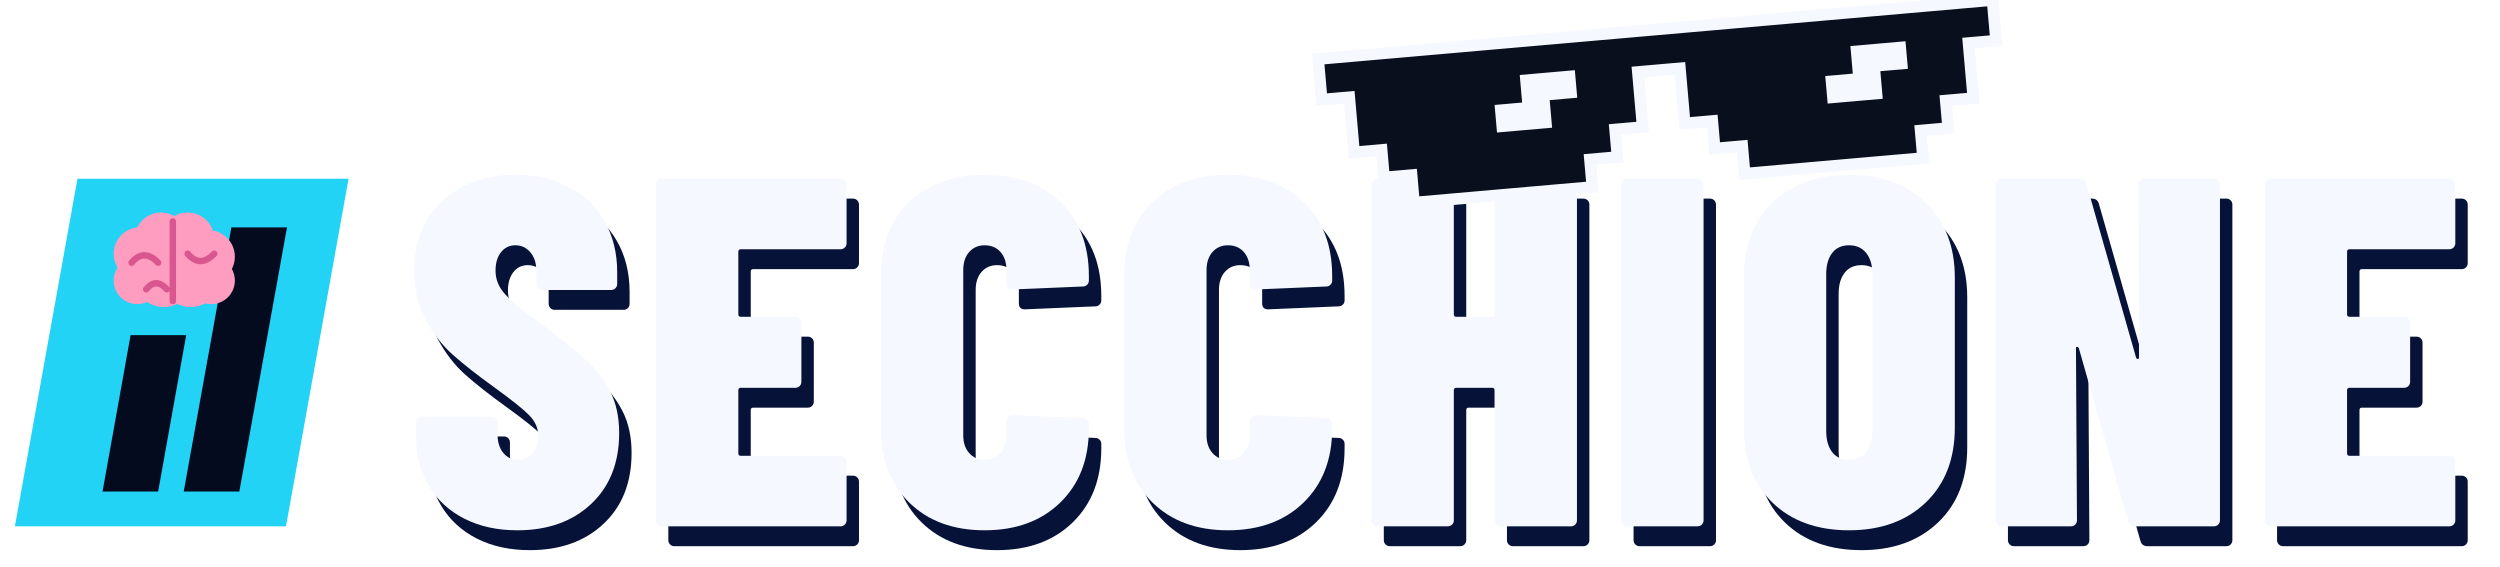
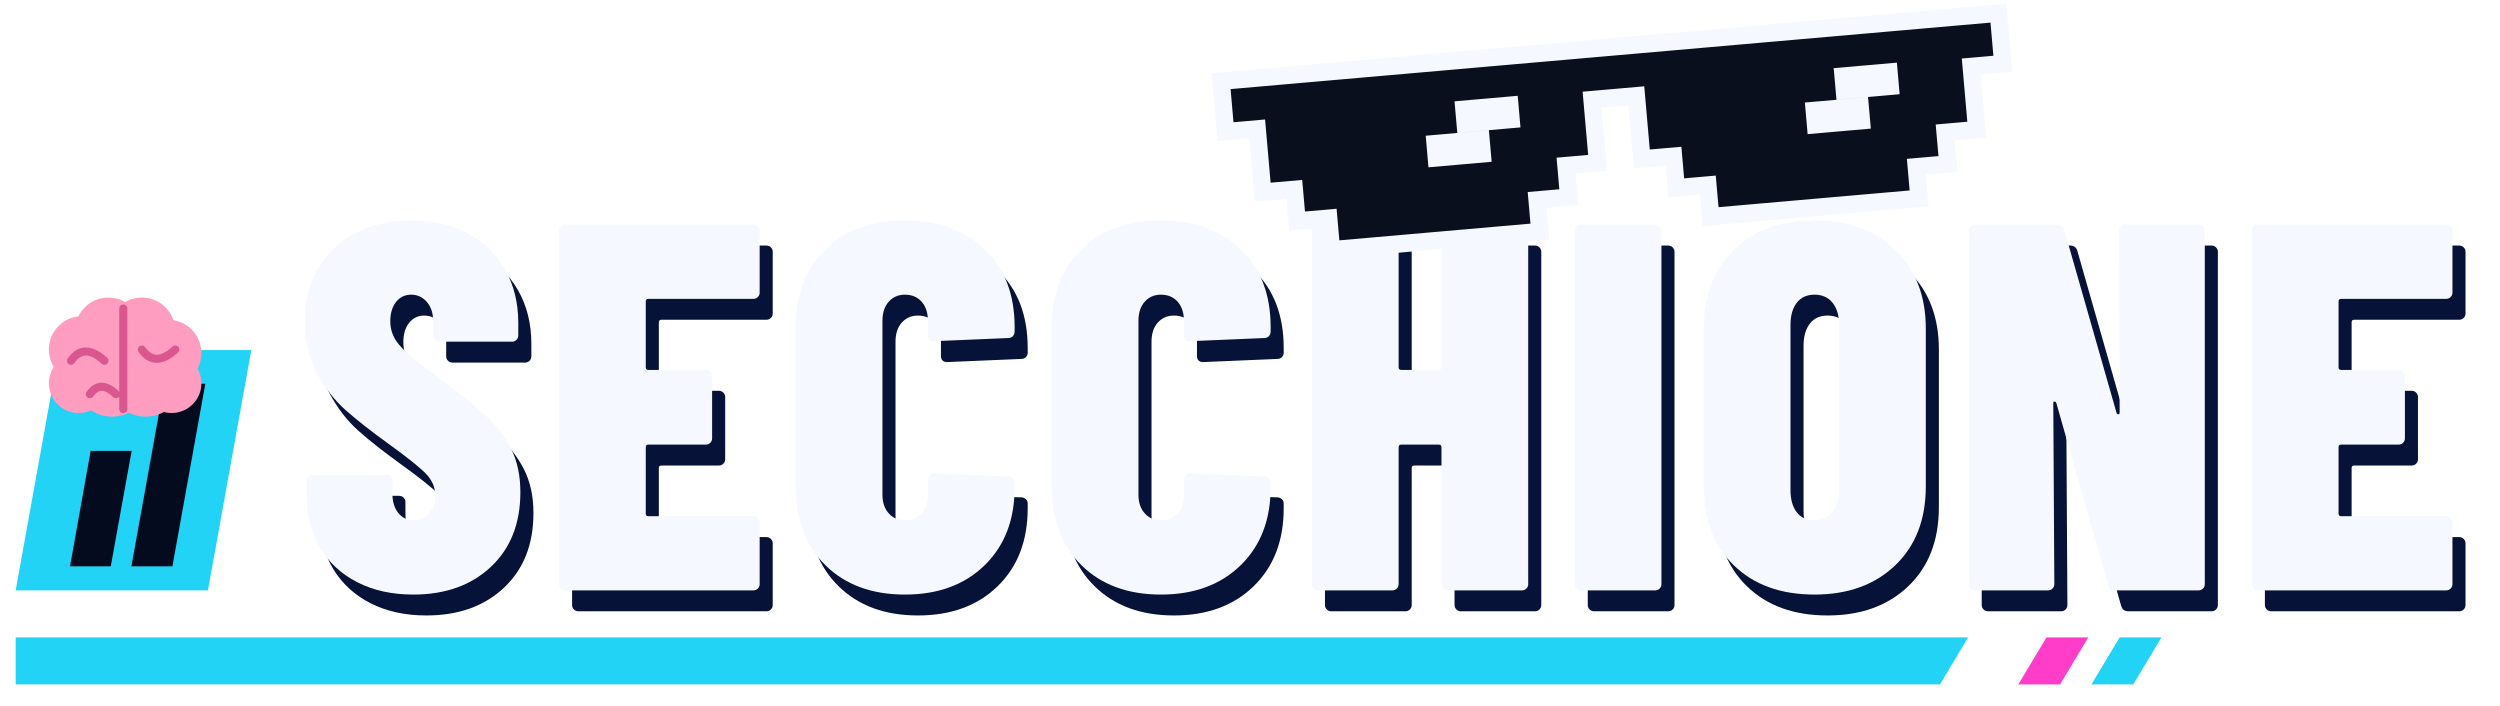
- <svg xmlns="http://www.w3.org/2000/svg" viewBox="0 0 1007 228" role="img" aria-label="Il Secchione">
-   <path d="M31.2 72 H140.4 L115.2 212 H6.0 Z" fill="#22D3F5" />
-   <path d="M52.6 135.0 H75.0 L63.7 198.0 H41.3 Z M93.2 91.6 H115.6 L96.4 198.0 H74.0 Z" fill="#050B1F" />
+ <svg xmlns="http://www.w3.org/2000/svg" viewBox="0 0 957 270" role="img" aria-label="Il Secchione">
+   <path d="M22.6 134 H96.2 L79.6 226 H6.0 Z" fill="#22D3F5" />
+   <path d="M34.7 172.6 H50.4 L42.4 216.8 H26.8 Z M62.9 146.9 H78.6 L66.0 216.8 H50.3 Z" fill="#050B1F" />
  <g fill="#FF9DC0">
-     <circle cx="56.5" cy="102.2" r="10.7" />
-     <circle cx="64.9" cy="96.3" r="10.7" />
-     <circle cx="75.6" cy="96.3" r="10.7" />
-     <circle cx="83.9" cy="103.4" r="10.7" />
-     <circle cx="55.3" cy="113.0" r="9.5" />
-     <circle cx="66.0" cy="111.8" r="11.9" />
-     <circle cx="76.8" cy="111.8" r="11.9" />
-     <circle cx="85.1" cy="113.0" r="9.5" />
+     <circle cx="31.5" cy="133.8" r="12.8" />
+     <circle cx="41.5" cy="126.7" r="12.8" />
+     <circle cx="54.3" cy="126.7" r="12.8" />
+     <circle cx="64.3" cy="135.2" r="12.8" />
+     <circle cx="30.1" cy="146.7" r="11.4" />
+     <circle cx="42.9" cy="145.2" r="14.3" />
+     <circle cx="55.8" cy="145.2" r="14.3" />
+     <circle cx="65.7" cy="146.7" r="11.4" />
  </g>
-   <path d="M69.6 89.2 V121.3 M53.0 105.8 q5 -5.9 10.7 0 M75.6 102.2 q5 5.9 10.7 0 M58.9 116.5 q4 -4.8 8.3 0" fill="none" stroke="#D9578E" stroke-width="2.6" stroke-linecap="round" />
+   <path d="M47.2 118.1 V156.6 M27.2 138.1 q5 -7.1 12.8 0 M54.3 133.8 q5 7.1 12.8 0 M34.4 150.9 q4 -5.7 10.0 0" fill="none" stroke="#D9578E" stroke-width="3.1" stroke-linecap="round" />
  <g fill="#061238">
-     <path transform="translate(167.4 220)" d="M5.2 -35.6V-41.8Q5.2 -42.8 5.9 -43.5Q6.6 -44.2 7.6 -44.2H35.6Q36.6 -44.2 37.3 -43.5Q38.0 -42.8 38.0 -41.8V-37.2Q38.0 -32.4 40.3 -29.6Q42.6 -26.8 46.2 -26.8Q49.8 -26.8 52.1 -29.5Q54.4 -32.2 54.4 -36.4Q54.4 -41.0 50.8 -44.7Q47.2 -48.4 36.4 -56.2Q26.4 -63.4 20.0 -69.1Q13.6 -74.8 9.0 -83.3Q4.4 -91.8 4.4 -103.0Q4.4 -114.4 9.5 -123.2Q14.6 -132.0 23.9 -136.8Q33.2 -141.6 45.2 -141.6Q57.4 -141.6 66.7 -136.7Q76.0 -131.8 81.1 -122.9Q86.2 -114.0 86.2 -102.4V-97.6Q86.2 -96.6 85.5 -95.9Q84.8 -95.2 83.8 -95.2H56.0Q55.0 -95.2 54.3 -95.9Q53.6 -96.6 53.6 -97.6V-103.2Q53.6 -107.6 51.2 -110.4Q48.8 -113.2 45.2 -113.2Q41.6 -113.2 39.4 -110.4Q37.2 -107.6 37.2 -103.0Q37.2 -98.0 40.6 -94.0Q44.0 -90.0 54.4 -82.4Q67.0 -73.0 73.4 -67.2Q79.8 -61.4 83.4 -54.3Q87.0 -47.2 87.0 -37.6Q87.0 -19.6 75.7 -9.0Q64.4 1.6 46.0 1.6Q33.8 1.6 24.6 -3.1Q15.4 -7.8 10.3 -16.3Q5.2 -24.8 5.2 -35.6Z" />
-     <path transform="translate(167.4 220)" d="M176.2 -111.6H136.0Q135.0 -111.6 135.0 -110.6V-85.4Q135.0 -84.4 136.0 -84.4H158.0Q159.0 -84.4 159.7 -83.7Q160.4 -83.0 160.4 -82.0V-58.2Q160.4 -57.2 159.7 -56.5Q159.0 -55.8 158.0 -55.8H136.0Q135.0 -55.8 135.0 -54.8V-29.4Q135.0 -28.4 136.0 -28.4H176.2Q177.2 -28.4 177.9 -27.7Q178.6 -27.0 178.6 -26.0V-2.4Q178.6 -1.4 177.9 -0.7Q177.2 0.0 176.2 0.0H104.2Q103.2 0.0 102.5 -0.7Q101.8 -1.4 101.8 -2.4V-137.6Q101.8 -138.6 102.5 -139.3Q103.2 -140.0 104.2 -140.0H176.2Q177.2 -140.0 177.9 -139.3Q178.6 -138.6 178.6 -137.6V-114.0Q178.6 -113.0 177.9 -112.3Q177.2 -111.6 176.2 -111.6Z" />
-     <path transform="translate(167.4 220)" d="M192.4 -39.4V-100.8Q192.4 -119.6 203.8 -130.6Q215.2 -141.6 234.2 -141.6Q253.2 -141.6 264.7 -130.6Q276.2 -119.6 276.2 -100.8V-99.0Q276.2 -98.0 275.5 -97.3Q274.8 -96.6 273.8 -96.6L245.4 -95.4Q243.0 -95.4 243.0 -97.8V-103.2Q243.0 -107.8 240.6 -110.5Q238.2 -113.2 234.2 -113.2Q230.4 -113.2 228.0 -110.5Q225.6 -107.8 225.6 -103.2V-36.6Q225.6 -32.2 228.0 -29.5Q230.4 -26.8 234.2 -26.8Q238.2 -26.8 240.6 -29.5Q243.0 -32.2 243.0 -36.6V-42.4Q243.0 -43.4 243.7 -44.1Q244.4 -44.8 245.4 -44.8L273.8 -43.6Q274.8 -43.6 275.5 -42.9Q276.2 -42.2 276.2 -41.2V-39.4Q276.2 -20.8 264.7 -9.6Q253.2 1.6 234.2 1.6Q215.2 1.6 203.8 -9.6Q192.4 -20.8 192.4 -39.4Z" />
-     <path transform="translate(167.4 220)" d="M290.4 -39.4V-100.8Q290.4 -119.6 301.8 -130.6Q313.2 -141.6 332.2 -141.6Q351.2 -141.6 362.7 -130.6Q374.2 -119.6 374.2 -100.8V-99.0Q374.2 -98.0 373.5 -97.3Q372.8 -96.6 371.8 -96.6L343.4 -95.4Q341.0 -95.4 341.0 -97.8V-103.2Q341.0 -107.8 338.6 -110.5Q336.2 -113.2 332.2 -113.2Q328.4 -113.2 326.0 -110.5Q323.6 -107.8 323.6 -103.2V-36.6Q323.6 -32.2 326.0 -29.5Q328.4 -26.8 332.2 -26.8Q336.2 -26.8 338.6 -29.5Q341.0 -32.2 341.0 -36.6V-42.4Q341.0 -43.4 341.7 -44.1Q342.4 -44.8 343.4 -44.8L371.8 -43.6Q372.8 -43.6 373.5 -42.9Q374.2 -42.2 374.2 -41.2V-39.4Q374.2 -20.8 362.7 -9.6Q351.2 1.6 332.2 1.6Q313.2 1.6 301.8 -9.6Q290.4 -20.8 290.4 -39.4Z" />
-     <path transform="translate(167.4 220)" d="M442.0 -140.0H470.4Q471.4 -140.0 472.1 -139.3Q472.8 -138.6 472.8 -137.6V-2.4Q472.8 -1.4 472.1 -0.7Q471.4 0.0 470.4 0.0H442.0Q441.0 0.0 440.3 -0.7Q439.6 -1.4 439.6 -2.4V-54.8Q439.6 -55.8 438.6 -55.8H424.2Q423.2 -55.8 423.2 -54.8V-2.4Q423.2 -1.4 422.5 -0.7Q421.8 0.0 420.8 0.0H392.4Q391.4 0.0 390.7 -0.7Q390.0 -1.4 390.0 -2.4V-137.6Q390.0 -138.6 390.7 -139.3Q391.4 -140.0 392.4 -140.0H420.8Q421.8 -140.0 422.5 -139.3Q423.2 -138.6 423.2 -137.6V-85.4Q423.2 -84.4 424.2 -84.4H438.6Q439.6 -84.4 439.6 -85.4V-137.6Q439.6 -138.6 440.3 -139.3Q441.0 -140.0 442.0 -140.0Z" />
-     <path transform="translate(167.4 220)" d="M490.6 -2.4V-137.6Q490.6 -138.6 491.3 -139.3Q492.0 -140.0 493.0 -140.0H521.4Q522.4 -140.0 523.1 -139.3Q523.8 -138.6 523.8 -137.6V-2.4Q523.8 -1.4 523.1 -0.7Q522.4 0.0 521.4 0.0H493.0Q492.0 0.0 491.3 -0.7Q490.6 -1.4 490.6 -2.4Z" />
-     <path transform="translate(167.4 220)" d="M540.0 -39.8V-100.2Q540.0 -119.0 551.5 -130.3Q563.0 -141.6 582.4 -141.6Q601.6 -141.6 613.3 -130.3Q625.0 -119.0 625.0 -100.2V-39.8Q625.0 -20.8 613.3 -9.6Q601.6 1.6 582.4 1.6Q563.0 1.6 551.5 -9.6Q540.0 -20.8 540.0 -39.8ZM591.8 -38.4V-101.6Q591.8 -107.0 589.3 -110.1Q586.8 -113.2 582.4 -113.2Q578.0 -113.2 575.6 -110.1Q573.2 -107.0 573.2 -101.6V-38.4Q573.2 -33.0 575.6 -29.9Q578.0 -26.8 582.4 -26.8Q586.8 -26.8 589.3 -29.9Q591.8 -33.0 591.8 -38.4Z" />
-     <path transform="translate(167.4 220)" d="M701.4 -140.0H729.4Q730.4 -140.0 731.1 -139.3Q731.8 -138.6 731.8 -137.6V-2.4Q731.8 -1.4 731.1 -0.7Q730.4 0.0 729.4 0.0H697.6Q695.4 0.0 694.8 -2.0L675 -71.6Q674.8 -72.2 674.3 -72.3Q673.8 -72.4 673.8 -71.6L674.2 -2.4Q674.2 -1.4 673.5 -0.7Q672.8 0.0 671.8 0.0H643.8Q642.8 0.0 642.1 -0.7Q641.4 -1.4 641.4 -2.4V-137.6Q641.4 -138.6 642.1 -139.3Q642.8 -140.0 643.8 -140.0H675.2Q677.4 -140.0 678 -138.0L698 -68.0Q698.2 -67.4 698.7 -67.4Q699.2 -67.4 699.2 -68.2L699 -137.6Q699 -138.6 699.7 -139.3Q700.4 -140.0 701.4 -140.0Z" />
-     <path transform="translate(167.4 220)" d="M824.2 -111.6H784Q783 -111.6 783 -110.6V-85.4Q783 -84.4 784 -84.4H806Q807 -84.4 807.7 -83.7Q808.4 -83.0 808.4 -82.0V-58.2Q808.4 -57.2 807.7 -56.5Q807 -55.8 806 -55.8H784Q783 -55.8 783 -54.8V-29.4Q783 -28.4 784 -28.4H824.2Q825.2 -28.4 825.9 -27.7Q826.6 -27.0 826.6 -26.0V-2.4Q826.6 -1.4 825.9 -0.7Q825.2 0.0 824.2 0.0H752.2Q751.2 0.0 750.5 -0.7Q749.8 -1.4 749.8 -2.4V-137.6Q749.8 -138.6 750.5 -139.3Q751.2 -140.0 752.2 -140.0H824.2Q825.2 -140.0 825.9 -139.3Q826.6 -138.6 826.6 -137.6V-114.0Q826.6 -113.0 825.9 -112.3Q825.2 -111.6 824.2 -111.6Z" />
+     <path transform="translate(117.2 234)" d="M5.2 -35.6V-41.8Q5.2 -42.8 5.9 -43.5Q6.6 -44.2 7.6 -44.2H35.6Q36.6 -44.2 37.3 -43.5Q38.0 -42.8 38.0 -41.8V-37.2Q38.0 -32.4 40.3 -29.6Q42.6 -26.8 46.2 -26.8Q49.8 -26.8 52.1 -29.5Q54.4 -32.2 54.4 -36.4Q54.4 -41.0 50.8 -44.7Q47.2 -48.4 36.4 -56.2Q26.4 -63.4 20.0 -69.1Q13.6 -74.8 9.0 -83.3Q4.4 -91.8 4.4 -103.0Q4.4 -114.4 9.5 -123.2Q14.6 -132.0 23.9 -136.8Q33.2 -141.6 45.2 -141.6Q57.4 -141.6 66.7 -136.7Q76.0 -131.8 81.1 -122.9Q86.2 -114.0 86.2 -102.4V-97.6Q86.2 -96.6 85.5 -95.9Q84.8 -95.2 83.8 -95.2H56.0Q55.0 -95.2 54.3 -95.9Q53.6 -96.6 53.6 -97.6V-103.2Q53.6 -107.6 51.2 -110.4Q48.8 -113.2 45.2 -113.2Q41.6 -113.2 39.4 -110.4Q37.2 -107.6 37.2 -103.0Q37.2 -98.0 40.6 -94.0Q44.0 -90.0 54.4 -82.4Q67.0 -73.0 73.4 -67.2Q79.8 -61.4 83.4 -54.3Q87.0 -47.2 87.0 -37.6Q87.0 -19.6 75.7 -9.0Q64.4 1.6 46.0 1.6Q33.8 1.6 24.6 -3.1Q15.4 -7.8 10.3 -16.3Q5.2 -24.8 5.2 -35.6Z" />
+     <path transform="translate(117.2 234)" d="M176.2 -111.6H136.0Q135.0 -111.6 135.0 -110.6V-85.4Q135.0 -84.4 136.0 -84.4H158.0Q159.0 -84.4 159.7 -83.7Q160.4 -83.0 160.4 -82.0V-58.2Q160.4 -57.2 159.7 -56.5Q159.0 -55.8 158.0 -55.8H136.0Q135.0 -55.8 135.0 -54.8V-29.4Q135.0 -28.4 136.0 -28.4H176.2Q177.2 -28.4 177.9 -27.7Q178.6 -27.0 178.6 -26.0V-2.4Q178.6 -1.4 177.9 -0.7Q177.2 0.0 176.2 0.0H104.2Q103.2 0.0 102.5 -0.7Q101.8 -1.4 101.8 -2.4V-137.6Q101.8 -138.6 102.5 -139.3Q103.2 -140.0 104.2 -140.0H176.2Q177.2 -140.0 177.9 -139.3Q178.6 -138.6 178.6 -137.6V-114.0Q178.6 -113.0 177.9 -112.3Q177.2 -111.6 176.2 -111.6Z" />
+     <path transform="translate(117.2 234)" d="M192.4 -39.4V-100.8Q192.4 -119.6 203.8 -130.6Q215.2 -141.6 234.2 -141.6Q253.2 -141.6 264.7 -130.6Q276.2 -119.6 276.2 -100.8V-99.0Q276.2 -98.0 275.5 -97.3Q274.8 -96.6 273.8 -96.6L245.4 -95.4Q243.0 -95.4 243.0 -97.8V-103.2Q243.0 -107.8 240.6 -110.5Q238.2 -113.2 234.2 -113.2Q230.4 -113.2 228.0 -110.5Q225.6 -107.8 225.6 -103.2V-36.6Q225.6 -32.2 228.0 -29.5Q230.4 -26.8 234.2 -26.8Q238.2 -26.8 240.6 -29.5Q243.0 -32.2 243.0 -36.6V-42.4Q243.0 -43.4 243.7 -44.1Q244.4 -44.8 245.4 -44.8L273.8 -43.6Q274.8 -43.6 275.5 -42.9Q276.2 -42.2 276.2 -41.2V-39.4Q276.2 -20.8 264.7 -9.6Q253.2 1.6 234.2 1.6Q215.2 1.6 203.8 -9.6Q192.4 -20.8 192.4 -39.4Z" />
+     <path transform="translate(117.2 234)" d="M290.4 -39.4V-100.8Q290.4 -119.6 301.8 -130.6Q313.2 -141.6 332.2 -141.6Q351.2 -141.6 362.7 -130.6Q374.2 -119.6 374.2 -100.8V-99.0Q374.2 -98.0 373.5 -97.3Q372.8 -96.6 371.8 -96.6L343.4 -95.4Q341.0 -95.4 341.0 -97.8V-103.2Q341.0 -107.8 338.6 -110.5Q336.2 -113.2 332.2 -113.2Q328.4 -113.2 326.0 -110.5Q323.6 -107.8 323.6 -103.2V-36.6Q323.6 -32.2 326.0 -29.5Q328.4 -26.8 332.2 -26.8Q336.2 -26.8 338.6 -29.5Q341.0 -32.2 341.0 -36.6V-42.4Q341.0 -43.4 341.7 -44.1Q342.4 -44.8 343.4 -44.8L371.8 -43.6Q372.8 -43.6 373.5 -42.9Q374.2 -42.2 374.2 -41.2V-39.4Q374.2 -20.8 362.7 -9.6Q351.2 1.6 332.2 1.6Q313.2 1.6 301.8 -9.6Q290.4 -20.8 290.4 -39.4Z" />
+     <path transform="translate(117.2 234)" d="M442.0 -140.0H470.4Q471.4 -140.0 472.1 -139.3Q472.8 -138.6 472.8 -137.6V-2.4Q472.8 -1.4 472.1 -0.7Q471.4 0.0 470.4 0.0H442.0Q441.0 0.0 440.3 -0.7Q439.6 -1.4 439.6 -2.4V-54.8Q439.6 -55.8 438.6 -55.8H424.2Q423.2 -55.8 423.2 -54.8V-2.4Q423.2 -1.4 422.5 -0.7Q421.8 0.0 420.8 0.0H392.4Q391.4 0.0 390.7 -0.7Q390.0 -1.4 390.0 -2.4V-137.6Q390.0 -138.6 390.7 -139.3Q391.4 -140.0 392.4 -140.0H420.8Q421.8 -140.0 422.5 -139.3Q423.2 -138.6 423.2 -137.6V-85.4Q423.2 -84.4 424.2 -84.4H438.6Q439.6 -84.4 439.6 -85.4V-137.6Q439.6 -138.6 440.3 -139.3Q441.0 -140.0 442.0 -140.0Z" />
+     <path transform="translate(117.2 234)" d="M490.6 -2.4V-137.6Q490.6 -138.6 491.3 -139.3Q492.0 -140.0 493.0 -140.0H521.4Q522.4 -140.0 523.1 -139.3Q523.8 -138.6 523.8 -137.6V-2.4Q523.8 -1.4 523.1 -0.7Q522.4 0.0 521.4 0.0H493.0Q492.0 0.0 491.3 -0.7Q490.6 -1.4 490.6 -2.4Z" />
+     <path transform="translate(117.2 234)" d="M540.0 -39.8V-100.2Q540.0 -119.0 551.5 -130.3Q563.0 -141.6 582.4 -141.6Q601.6 -141.6 613.3 -130.3Q625.0 -119.0 625.0 -100.2V-39.8Q625.0 -20.8 613.3 -9.6Q601.6 1.6 582.4 1.6Q563.0 1.6 551.5 -9.6Q540.0 -20.8 540.0 -39.8ZM591.8 -38.4V-101.6Q591.8 -107.0 589.3 -110.1Q586.8 -113.2 582.4 -113.2Q578.0 -113.2 575.6 -110.1Q573.2 -107.0 573.2 -101.6V-38.4Q573.2 -33.0 575.6 -29.9Q578.0 -26.8 582.4 -26.8Q586.8 -26.8 589.3 -29.9Q591.8 -33.0 591.8 -38.4Z" />
+     <path transform="translate(117.2 234)" d="M701.4 -140.0H729.4Q730.4 -140.0 731.1 -139.3Q731.8 -138.6 731.8 -137.6V-2.4Q731.8 -1.4 731.1 -0.7Q730.4 0.0 729.4 0.0H697.6Q695.4 0.0 694.8 -2.0L675 -71.6Q674.8 -72.2 674.3 -72.3Q673.8 -72.4 673.8 -71.6L674.2 -2.4Q674.2 -1.4 673.5 -0.7Q672.8 0.0 671.8 0.0H643.8Q642.8 0.0 642.1 -0.7Q641.4 -1.4 641.4 -2.4V-137.6Q641.4 -138.6 642.1 -139.3Q642.8 -140.0 643.8 -140.0H675.2Q677.4 -140.0 678 -138.0L698 -68.0Q698.2 -67.4 698.7 -67.4Q699.2 -67.4 699.2 -68.2L699 -137.6Q699 -138.6 699.7 -139.3Q700.4 -140.0 701.4 -140.0Z" />
+     <path transform="translate(117.2 234)" d="M824.2 -111.6H784Q783 -111.6 783 -110.6V-85.4Q783 -84.4 784 -84.4H806Q807 -84.4 807.7 -83.7Q808.4 -83.0 808.4 -82.0V-58.2Q808.4 -57.2 807.7 -56.5Q807 -55.8 806 -55.8H784Q783 -55.8 783 -54.8V-29.4Q783 -28.4 784 -28.4H824.2Q825.2 -28.4 825.9 -27.7Q826.6 -27.0 826.6 -26.0V-2.4Q826.6 -1.4 825.9 -0.7Q825.2 0.0 824.2 0.0H752.2Q751.2 0.0 750.5 -0.7Q749.8 -1.4 749.8 -2.4V-137.6Q749.8 -138.6 750.5 -139.3Q751.2 -140.0 752.2 -140.0H824.2Q825.2 -140.0 825.9 -139.3Q826.6 -138.6 826.6 -137.6V-114.0Q826.6 -113.0 825.9 -112.3Q825.2 -111.6 824.2 -111.6Z" />
  </g>
  <g fill="#F5F8FF">
-     <path transform="translate(162.4 212)" d="M5.2 -35.6V-41.8Q5.2 -42.8 5.9 -43.5Q6.6 -44.2 7.6 -44.2H35.6Q36.6 -44.2 37.3 -43.5Q38.0 -42.8 38.0 -41.8V-37.2Q38.0 -32.4 40.3 -29.6Q42.6 -26.8 46.2 -26.8Q49.8 -26.8 52.1 -29.5Q54.4 -32.2 54.4 -36.4Q54.4 -41.0 50.8 -44.7Q47.2 -48.4 36.4 -56.2Q26.4 -63.4 20.0 -69.1Q13.6 -74.8 9.0 -83.3Q4.4 -91.8 4.4 -103.0Q4.4 -114.4 9.5 -123.2Q14.6 -132.0 23.9 -136.8Q33.2 -141.6 45.2 -141.6Q57.4 -141.6 66.7 -136.7Q76.0 -131.8 81.1 -122.9Q86.2 -114.0 86.2 -102.4V-97.6Q86.2 -96.6 85.5 -95.9Q84.8 -95.2 83.8 -95.2H56.0Q55.0 -95.2 54.3 -95.9Q53.6 -96.6 53.6 -97.6V-103.2Q53.6 -107.6 51.2 -110.4Q48.8 -113.2 45.2 -113.2Q41.6 -113.2 39.4 -110.4Q37.2 -107.6 37.2 -103.0Q37.2 -98.0 40.6 -94.0Q44.0 -90.0 54.4 -82.4Q67.0 -73.0 73.4 -67.2Q79.8 -61.4 83.4 -54.3Q87.0 -47.2 87.0 -37.6Q87.0 -19.6 75.7 -9.0Q64.4 1.6 46.0 1.6Q33.8 1.6 24.6 -3.1Q15.4 -7.8 10.3 -16.3Q5.2 -24.8 5.2 -35.6Z" />
-     <path transform="translate(162.4 212)" d="M176.2 -111.6H136.0Q135.0 -111.6 135.0 -110.6V-85.4Q135.0 -84.4 136.0 -84.4H158.0Q159.0 -84.4 159.7 -83.7Q160.4 -83.0 160.4 -82.0V-58.2Q160.4 -57.2 159.7 -56.5Q159.0 -55.8 158.0 -55.8H136.0Q135.0 -55.8 135.0 -54.8V-29.4Q135.0 -28.4 136.0 -28.4H176.2Q177.2 -28.4 177.9 -27.7Q178.6 -27.0 178.6 -26.0V-2.4Q178.6 -1.4 177.9 -0.7Q177.2 0.0 176.2 0.0H104.2Q103.2 0.0 102.5 -0.7Q101.8 -1.4 101.8 -2.4V-137.6Q101.8 -138.6 102.5 -139.3Q103.2 -140.0 104.2 -140.0H176.2Q177.2 -140.0 177.9 -139.3Q178.6 -138.6 178.6 -137.6V-114.0Q178.6 -113.0 177.9 -112.3Q177.2 -111.6 176.2 -111.6Z" />
-     <path transform="translate(162.4 212)" d="M192.4 -39.4V-100.8Q192.4 -119.6 203.8 -130.6Q215.2 -141.6 234.2 -141.6Q253.2 -141.6 264.7 -130.6Q276.2 -119.6 276.2 -100.8V-99.0Q276.2 -98.0 275.5 -97.3Q274.8 -96.6 273.8 -96.6L245.4 -95.4Q243.0 -95.4 243.0 -97.8V-103.2Q243.0 -107.8 240.6 -110.5Q238.2 -113.2 234.2 -113.2Q230.4 -113.2 228.0 -110.5Q225.6 -107.8 225.6 -103.2V-36.6Q225.6 -32.2 228.0 -29.5Q230.4 -26.8 234.2 -26.8Q238.2 -26.8 240.6 -29.5Q243.0 -32.2 243.0 -36.6V-42.4Q243.0 -43.4 243.7 -44.1Q244.4 -44.8 245.4 -44.8L273.8 -43.6Q274.8 -43.6 275.5 -42.9Q276.2 -42.2 276.2 -41.2V-39.4Q276.2 -20.8 264.7 -9.6Q253.2 1.6 234.2 1.6Q215.2 1.6 203.8 -9.6Q192.4 -20.8 192.4 -39.4Z" />
-     <path transform="translate(162.4 212)" d="M290.4 -39.4V-100.8Q290.4 -119.6 301.8 -130.6Q313.2 -141.6 332.2 -141.6Q351.2 -141.6 362.7 -130.6Q374.2 -119.6 374.2 -100.8V-99.0Q374.2 -98.0 373.5 -97.3Q372.8 -96.6 371.8 -96.6L343.4 -95.4Q341.0 -95.4 341.0 -97.8V-103.2Q341.0 -107.8 338.6 -110.5Q336.2 -113.2 332.2 -113.2Q328.4 -113.2 326.0 -110.5Q323.6 -107.8 323.6 -103.2V-36.6Q323.6 -32.2 326.0 -29.5Q328.4 -26.8 332.2 -26.8Q336.2 -26.8 338.6 -29.5Q341.0 -32.2 341.0 -36.6V-42.4Q341.0 -43.4 341.7 -44.1Q342.4 -44.8 343.4 -44.8L371.8 -43.6Q372.8 -43.6 373.5 -42.9Q374.2 -42.2 374.2 -41.2V-39.4Q374.2 -20.8 362.7 -9.6Q351.2 1.6 332.2 1.6Q313.2 1.6 301.8 -9.6Q290.4 -20.8 290.4 -39.4Z" />
-     <path transform="translate(162.4 212)" d="M442.0 -140.0H470.4Q471.4 -140.0 472.1 -139.3Q472.8 -138.6 472.8 -137.6V-2.4Q472.8 -1.4 472.1 -0.7Q471.4 0.0 470.4 0.0H442.0Q441.0 0.0 440.3 -0.7Q439.6 -1.4 439.6 -2.4V-54.8Q439.6 -55.8 438.6 -55.8H424.2Q423.2 -55.8 423.2 -54.8V-2.4Q423.2 -1.4 422.5 -0.7Q421.8 0.0 420.8 0.0H392.4Q391.4 0.0 390.7 -0.7Q390.0 -1.4 390.0 -2.4V-137.6Q390.0 -138.6 390.7 -139.3Q391.4 -140.0 392.4 -140.0H420.8Q421.8 -140.0 422.5 -139.3Q423.2 -138.6 423.2 -137.6V-85.4Q423.2 -84.4 424.2 -84.4H438.6Q439.6 -84.4 439.6 -85.4V-137.6Q439.6 -138.6 440.3 -139.3Q441.0 -140.0 442.0 -140.0Z" />
-     <path transform="translate(162.4 212)" d="M490.6 -2.4V-137.6Q490.6 -138.6 491.3 -139.3Q492.0 -140.0 493.0 -140.0H521.4Q522.4 -140.0 523.1 -139.3Q523.8 -138.6 523.8 -137.6V-2.4Q523.8 -1.4 523.1 -0.7Q522.4 0.0 521.4 0.0H493.0Q492.0 0.0 491.3 -0.7Q490.6 -1.4 490.6 -2.4Z" />
-     <path transform="translate(162.4 212)" d="M540.0 -39.8V-100.2Q540.0 -119.0 551.5 -130.3Q563.0 -141.6 582.4 -141.6Q601.6 -141.6 613.3 -130.3Q625.0 -119.0 625.0 -100.2V-39.8Q625.0 -20.8 613.3 -9.6Q601.6 1.6 582.4 1.6Q563.0 1.6 551.5 -9.6Q540.0 -20.8 540.0 -39.8ZM591.8 -38.4V-101.6Q591.8 -107.0 589.3 -110.1Q586.8 -113.2 582.4 -113.2Q578.0 -113.2 575.6 -110.1Q573.2 -107.0 573.2 -101.6V-38.4Q573.2 -33.0 575.6 -29.9Q578.0 -26.8 582.4 -26.8Q586.8 -26.8 589.3 -29.9Q591.8 -33.0 591.8 -38.4Z" />
-     <path transform="translate(162.4 212)" d="M701.4 -140.0H729.4Q730.4 -140.0 731.1 -139.3Q731.8 -138.6 731.8 -137.6V-2.4Q731.8 -1.4 731.1 -0.7Q730.4 0.0 729.4 0.0H697.6Q695.4 0.0 694.8 -2.0L675 -71.6Q674.8 -72.2 674.3 -72.3Q673.8 -72.4 673.8 -71.6L674.2 -2.4Q674.2 -1.4 673.5 -0.7Q672.8 0.0 671.8 0.0H643.8Q642.8 0.0 642.1 -0.7Q641.4 -1.4 641.4 -2.4V-137.6Q641.4 -138.6 642.1 -139.3Q642.8 -140.0 643.8 -140.0H675.2Q677.4 -140.0 678 -138.0L698 -68.0Q698.2 -67.4 698.7 -67.4Q699.2 -67.4 699.2 -68.2L699 -137.6Q699 -138.6 699.7 -139.3Q700.4 -140.0 701.4 -140.0Z" />
-     <path transform="translate(162.4 212)" d="M824.2 -111.6H784Q783 -111.6 783 -110.6V-85.4Q783 -84.4 784 -84.4H806Q807 -84.4 807.7 -83.7Q808.4 -83.0 808.4 -82.0V-58.2Q808.4 -57.2 807.7 -56.5Q807 -55.8 806 -55.8H784Q783 -55.8 783 -54.8V-29.4Q783 -28.4 784 -28.4H824.2Q825.2 -28.4 825.9 -27.7Q826.6 -27.0 826.6 -26.0V-2.4Q826.6 -1.4 825.9 -0.7Q825.2 0.0 824.2 0.0H752.2Q751.2 0.0 750.5 -0.7Q749.8 -1.4 749.8 -2.4V-137.6Q749.8 -138.6 750.5 -139.3Q751.2 -140.0 752.2 -140.0H824.2Q825.2 -140.0 825.9 -139.3Q826.6 -138.6 826.6 -137.6V-114.0Q826.6 -113.0 825.9 -112.3Q825.2 -111.6 824.2 -111.6Z" />
+     <path transform="translate(112.2 226)" d="M5.2 -35.6V-41.8Q5.2 -42.8 5.9 -43.5Q6.6 -44.2 7.6 -44.2H35.6Q36.6 -44.2 37.3 -43.5Q38.0 -42.8 38.0 -41.8V-37.2Q38.0 -32.4 40.3 -29.6Q42.6 -26.8 46.2 -26.8Q49.8 -26.8 52.1 -29.5Q54.4 -32.2 54.4 -36.4Q54.4 -41.0 50.8 -44.7Q47.2 -48.4 36.4 -56.2Q26.4 -63.4 20.0 -69.1Q13.6 -74.8 9.0 -83.3Q4.4 -91.8 4.4 -103.0Q4.4 -114.4 9.5 -123.2Q14.6 -132.0 23.9 -136.8Q33.2 -141.6 45.2 -141.6Q57.4 -141.6 66.7 -136.7Q76.0 -131.8 81.1 -122.9Q86.2 -114.0 86.2 -102.4V-97.6Q86.2 -96.6 85.5 -95.9Q84.8 -95.2 83.8 -95.2H56.0Q55.0 -95.2 54.3 -95.9Q53.6 -96.6 53.6 -97.6V-103.2Q53.6 -107.6 51.2 -110.4Q48.8 -113.2 45.2 -113.2Q41.6 -113.2 39.4 -110.4Q37.2 -107.6 37.2 -103.0Q37.2 -98.0 40.6 -94.0Q44.0 -90.0 54.4 -82.4Q67.0 -73.0 73.4 -67.2Q79.8 -61.4 83.4 -54.3Q87.0 -47.2 87.0 -37.6Q87.0 -19.6 75.7 -9.0Q64.4 1.6 46.0 1.6Q33.8 1.6 24.6 -3.1Q15.4 -7.8 10.3 -16.3Q5.2 -24.8 5.2 -35.6Z" />
+     <path transform="translate(112.2 226)" d="M176.2 -111.6H136.0Q135.0 -111.6 135.0 -110.6V-85.4Q135.0 -84.4 136.0 -84.4H158.0Q159.0 -84.4 159.7 -83.7Q160.4 -83.0 160.4 -82.0V-58.2Q160.4 -57.2 159.7 -56.5Q159.0 -55.8 158.0 -55.8H136.0Q135.0 -55.8 135.0 -54.8V-29.4Q135.0 -28.4 136.0 -28.4H176.2Q177.2 -28.4 177.9 -27.7Q178.6 -27.0 178.6 -26.0V-2.4Q178.6 -1.4 177.9 -0.7Q177.2 0.0 176.2 0.0H104.2Q103.2 0.0 102.5 -0.7Q101.8 -1.4 101.8 -2.4V-137.6Q101.8 -138.6 102.5 -139.3Q103.2 -140.0 104.2 -140.0H176.2Q177.2 -140.0 177.9 -139.3Q178.6 -138.6 178.6 -137.6V-114.0Q178.6 -113.0 177.9 -112.3Q177.2 -111.6 176.2 -111.6Z" />
+     <path transform="translate(112.2 226)" d="M192.4 -39.4V-100.8Q192.4 -119.6 203.8 -130.6Q215.2 -141.6 234.2 -141.6Q253.2 -141.6 264.7 -130.6Q276.2 -119.6 276.2 -100.8V-99.0Q276.2 -98.0 275.5 -97.3Q274.8 -96.6 273.8 -96.6L245.4 -95.4Q243.0 -95.4 243.0 -97.8V-103.2Q243.0 -107.8 240.6 -110.5Q238.2 -113.2 234.2 -113.2Q230.4 -113.2 228.0 -110.5Q225.6 -107.8 225.6 -103.2V-36.6Q225.6 -32.2 228.0 -29.5Q230.4 -26.8 234.2 -26.8Q238.2 -26.8 240.6 -29.5Q243.0 -32.2 243.0 -36.6V-42.4Q243.0 -43.4 243.7 -44.1Q244.4 -44.8 245.4 -44.8L273.8 -43.6Q274.8 -43.6 275.5 -42.9Q276.2 -42.2 276.2 -41.2V-39.4Q276.2 -20.8 264.7 -9.6Q253.2 1.6 234.2 1.6Q215.2 1.6 203.8 -9.6Q192.4 -20.8 192.4 -39.4Z" />
+     <path transform="translate(112.2 226)" d="M290.4 -39.4V-100.8Q290.4 -119.6 301.8 -130.6Q313.2 -141.6 332.2 -141.6Q351.2 -141.6 362.7 -130.6Q374.2 -119.6 374.2 -100.8V-99.0Q374.2 -98.0 373.5 -97.3Q372.8 -96.6 371.8 -96.6L343.4 -95.4Q341.0 -95.4 341.0 -97.8V-103.2Q341.0 -107.8 338.6 -110.5Q336.2 -113.2 332.2 -113.2Q328.4 -113.2 326.0 -110.5Q323.6 -107.8 323.6 -103.2V-36.6Q323.6 -32.2 326.0 -29.5Q328.4 -26.8 332.2 -26.8Q336.2 -26.8 338.6 -29.5Q341.0 -32.2 341.0 -36.6V-42.4Q341.0 -43.4 341.7 -44.1Q342.4 -44.8 343.4 -44.8L371.8 -43.6Q372.8 -43.6 373.5 -42.9Q374.2 -42.2 374.2 -41.2V-39.4Q374.2 -20.8 362.7 -9.6Q351.2 1.6 332.2 1.6Q313.2 1.6 301.8 -9.6Q290.4 -20.8 290.4 -39.4Z" />
+     <path transform="translate(112.2 226)" d="M442.0 -140.0H470.4Q471.4 -140.0 472.1 -139.3Q472.8 -138.6 472.8 -137.6V-2.4Q472.8 -1.4 472.1 -0.7Q471.4 0.0 470.4 0.0H442.0Q441.0 0.0 440.3 -0.7Q439.6 -1.4 439.6 -2.4V-54.8Q439.6 -55.8 438.6 -55.8H424.2Q423.2 -55.8 423.2 -54.8V-2.4Q423.2 -1.4 422.5 -0.7Q421.8 0.0 420.8 0.0H392.4Q391.4 0.0 390.7 -0.7Q390.0 -1.4 390.0 -2.4V-137.6Q390.0 -138.6 390.7 -139.3Q391.4 -140.0 392.4 -140.0H420.8Q421.8 -140.0 422.5 -139.3Q423.2 -138.6 423.2 -137.6V-85.4Q423.2 -84.4 424.2 -84.4H438.6Q439.6 -84.4 439.6 -85.4V-137.6Q439.6 -138.6 440.3 -139.3Q441.0 -140.0 442.0 -140.0Z" />
+     <path transform="translate(112.2 226)" d="M490.6 -2.4V-137.6Q490.6 -138.6 491.3 -139.3Q492.0 -140.0 493.0 -140.0H521.4Q522.4 -140.0 523.1 -139.3Q523.8 -138.6 523.8 -137.6V-2.4Q523.8 -1.4 523.1 -0.7Q522.4 0.0 521.4 0.0H493.0Q492.0 0.0 491.3 -0.7Q490.6 -1.4 490.6 -2.4Z" />
+     <path transform="translate(112.2 226)" d="M540.0 -39.8V-100.2Q540.0 -119.0 551.5 -130.3Q563.0 -141.6 582.4 -141.6Q601.6 -141.6 613.3 -130.3Q625.0 -119.0 625.0 -100.2V-39.8Q625.0 -20.8 613.3 -9.6Q601.6 1.6 582.4 1.6Q563.0 1.6 551.5 -9.6Q540.0 -20.8 540.0 -39.8ZM591.8 -38.4V-101.6Q591.8 -107.0 589.3 -110.1Q586.8 -113.2 582.4 -113.2Q578.0 -113.2 575.6 -110.1Q573.2 -107.0 573.2 -101.6V-38.4Q573.2 -33.0 575.6 -29.9Q578.0 -26.8 582.4 -26.8Q586.8 -26.8 589.3 -29.9Q591.8 -33.0 591.8 -38.4Z" />
+     <path transform="translate(112.2 226)" d="M701.4 -140.0H729.4Q730.4 -140.0 731.1 -139.3Q731.8 -138.6 731.8 -137.6V-2.4Q731.8 -1.4 731.1 -0.7Q730.4 0.0 729.4 0.0H697.6Q695.4 0.0 694.8 -2.0L675 -71.6Q674.8 -72.2 674.3 -72.3Q673.8 -72.4 673.8 -71.6L674.2 -2.4Q674.2 -1.4 673.5 -0.7Q672.8 0.0 671.8 0.0H643.8Q642.8 0.0 642.1 -0.7Q641.4 -1.4 641.4 -2.4V-137.6Q641.4 -138.6 642.1 -139.3Q642.8 -140.0 643.8 -140.0H675.2Q677.4 -140.0 678 -138.0L698 -68.0Q698.2 -67.4 698.7 -67.4Q699.2 -67.4 699.2 -68.2L699 -137.6Q699 -138.6 699.7 -139.3Q700.4 -140.0 701.4 -140.0Z" />
+     <path transform="translate(112.2 226)" d="M824.2 -111.6H784Q783 -111.6 783 -110.6V-85.4Q783 -84.4 784 -84.4H806Q807 -84.4 807.7 -83.7Q808.4 -83.0 808.4 -82.0V-58.2Q808.4 -57.2 807.7 -56.5Q807 -55.8 806 -55.8H784Q783 -55.8 783 -54.8V-29.4Q783 -28.4 784 -28.4H824.2Q825.2 -28.4 825.9 -27.7Q826.6 -27.0 826.6 -26.0V-2.4Q826.6 -1.4 825.9 -0.7Q825.2 0.0 824.2 0.0H752.2Q751.2 0.0 750.5 -0.7Q749.8 -1.4 749.8 -2.4V-137.6Q749.8 -138.6 750.5 -139.3Q751.2 -140.0 752.2 -140.0H824.2Q825.2 -140.0 825.9 -139.3Q826.6 -138.6 826.6 -137.6V-114.0Q826.6 -113.0 825.9 -112.3Q825.2 -111.6 824.2 -111.6Z" />
  </g>
-   <g transform="rotate(-5 669.1 42)">
-     <path fill="#F5F8FF" d="M530.72 9.47h21.10v21.10h-21.10zM541.86 9.47h21.10v21.10h-21.10zM553.00 9.47h21.10v21.10h-21.10zM564.15 9.47h21.10v21.10h-21.10zM575.29 9.47h21.10v21.10h-21.10zM586.43 9.47h21.10v21.10h-21.10zM597.57 9.47h21.10v21.10h-21.10zM608.71 9.47h21.10v21.10h-21.10zM619.85 9.47h21.10v21.10h-21.10zM631.00 9.47h21.10v21.10h-21.10zM642.14 9.47h21.10v21.10h-21.10zM653.28 9.47h21.10v21.10h-21.10zM664.42 9.47h21.10v21.10h-21.10zM675.56 9.47h21.10v21.10h-21.10zM686.70 9.47h21.10v21.10h-21.10zM697.85 9.47h21.10v21.10h-21.10zM708.99 9.47h21.10v21.10h-21.10zM720.13 9.47h21.10v21.10h-21.10zM731.27 9.47h21.10v21.10h-21.10zM742.41 9.47h21.10v21.10h-21.10zM753.55 9.47h21.10v21.10h-21.10zM764.70 9.47h21.10v21.10h-21.10zM775.84 9.47h21.10v21.10h-21.10zM786.98 9.47h21.10v21.10h-21.10zM541.86 20.61h21.10v21.10h-21.10zM541.86 31.75h21.10v21.10h-21.10zM553.00 20.61h21.10v21.10h-21.10zM553.00 31.75h21.10v21.10h-21.10zM564.15 20.61h21.10v21.10h-21.10zM564.15 31.75h21.10v21.10h-21.10zM575.29 20.61h21.10v21.10h-21.10zM575.29 31.75h21.10v21.10h-21.10zM586.43 20.61h21.10v21.10h-21.10zM586.43 31.75h21.10v21.10h-21.10zM597.57 20.61h21.10v21.10h-21.10zM597.57 31.75h21.10v21.10h-21.10zM608.71 20.61h21.10v21.10h-21.10zM608.71 31.75h21.10v21.10h-21.10zM619.85 20.61h21.10v21.10h-21.10zM619.85 31.75h21.10v21.10h-21.10zM631.00 20.61h21.10v21.10h-21.10zM631.00 31.75h21.10v21.10h-21.10zM642.14 20.61h21.10v21.10h-21.10zM642.14 31.75h21.10v21.10h-21.10zM553.00 42.89h21.10v21.10h-21.10zM564.15 42.89h21.10v21.10h-21.10zM575.29 42.89h21.10v21.10h-21.10zM586.43 42.89h21.10v21.10h-21.10zM597.57 42.89h21.10v21.10h-21.10zM608.71 42.89h21.10v21.10h-21.10zM619.85 42.89h21.10v21.10h-21.10zM631.00 42.89h21.10v21.10h-21.10zM564.15 54.03h21.10v21.10h-21.10zM575.29 54.03h21.10v21.10h-21.10zM586.43 54.03h21.10v21.10h-21.10zM597.57 54.03h21.10v21.10h-21.10zM608.71 54.03h21.10v21.10h-21.10zM619.85 54.03h21.10v21.10h-21.10zM675.56 20.61h21.10v21.10h-21.10zM675.56 31.75h21.10v21.10h-21.10zM686.70 20.61h21.10v21.10h-21.10zM686.70 31.75h21.10v21.10h-21.10zM697.85 20.61h21.10v21.10h-21.10zM697.85 31.75h21.10v21.10h-21.10zM708.99 20.61h21.10v21.10h-21.10zM708.99 31.75h21.10v21.10h-21.10zM720.13 20.61h21.10v21.10h-21.10zM720.13 31.75h21.10v21.10h-21.10zM731.27 20.61h21.10v21.10h-21.10zM731.27 31.75h21.10v21.10h-21.10zM742.41 20.61h21.10v21.10h-21.10zM742.41 31.75h21.10v21.10h-21.10zM753.55 20.61h21.10v21.10h-21.10zM753.55 31.75h21.10v21.10h-21.10zM764.70 20.61h21.10v21.10h-21.10zM764.70 31.75h21.10v21.10h-21.10zM775.84 20.61h21.10v21.10h-21.10zM775.84 31.75h21.10v21.10h-21.10zM686.70 42.89h21.10v21.10h-21.10zM697.85 42.89h21.10v21.10h-21.10zM708.99 42.89h21.10v21.10h-21.10zM720.13 42.89h21.10v21.10h-21.10zM731.27 42.89h21.10v21.10h-21.10zM742.41 42.89h21.10v21.10h-21.10zM753.55 42.89h21.10v21.10h-21.10zM764.70 42.89h21.10v21.10h-21.10zM697.85 54.03h21.10v21.10h-21.10zM708.99 54.03h21.10v21.10h-21.10zM720.13 54.03h21.10v21.10h-21.10zM731.27 54.03h21.10v21.10h-21.10zM742.41 54.03h21.10v21.10h-21.10zM753.55 54.03h21.10v21.10h-21.10z" />
-     <path fill="#0A0F1E" d="M535.40 14.15h11.74v11.74h-11.74zM546.54 14.15h11.74v11.74h-11.74zM557.68 14.15h11.74v11.74h-11.74zM568.82 14.15h11.74v11.74h-11.74zM579.97 14.15h11.74v11.74h-11.74zM591.11 14.15h11.74v11.74h-11.74zM602.25 14.15h11.74v11.74h-11.74zM613.39 14.15h11.74v11.74h-11.74zM624.53 14.15h11.74v11.74h-11.74zM635.67 14.15h11.74v11.74h-11.74zM646.82 14.15h11.74v11.74h-11.74zM657.96 14.15h11.74v11.74h-11.74zM669.10 14.15h11.74v11.74h-11.74zM680.24 14.15h11.74v11.74h-11.74zM691.38 14.15h11.74v11.74h-11.74zM702.52 14.15h11.74v11.74h-11.74zM713.67 14.15h11.74v11.74h-11.74zM724.81 14.15h11.74v11.74h-11.74zM735.95 14.15h11.74v11.74h-11.74zM747.09 14.15h11.74v11.74h-11.74zM758.23 14.15h11.74v11.74h-11.74zM769.37 14.15h11.74v11.74h-11.74zM780.52 14.15h11.74v11.74h-11.74zM791.66 14.15h11.74v11.74h-11.74zM546.54 25.29h11.74v11.74h-11.74zM546.54 36.43h11.74v11.74h-11.74zM557.68 25.29h11.74v11.74h-11.74zM557.68 36.43h11.74v11.74h-11.74zM568.82 25.29h11.74v11.74h-11.74zM568.82 36.43h11.74v11.74h-11.74zM579.97 25.29h11.74v11.74h-11.74zM579.97 36.43h11.74v11.74h-11.74zM591.11 25.29h11.74v11.74h-11.74zM591.11 36.43h11.74v11.74h-11.74zM602.25 25.29h11.74v11.74h-11.74zM602.25 36.43h11.74v11.74h-11.74zM613.39 25.29h11.74v11.74h-11.74zM613.39 36.43h11.74v11.74h-11.74zM624.53 25.29h11.74v11.74h-11.74zM624.53 36.43h11.74v11.74h-11.74zM635.67 25.29h11.74v11.74h-11.74zM635.67 36.43h11.74v11.74h-11.74zM646.82 25.29h11.74v11.74h-11.74zM646.82 36.43h11.74v11.74h-11.74zM557.68 47.57h11.74v11.74h-11.74zM568.82 47.57h11.74v11.74h-11.74zM579.97 47.57h11.74v11.74h-11.74zM591.11 47.57h11.74v11.74h-11.74zM602.25 47.57h11.74v11.74h-11.74zM613.39 47.57h11.74v11.74h-11.74zM624.53 47.57h11.74v11.74h-11.74zM635.67 47.57h11.74v11.74h-11.74zM568.82 58.71h11.74v11.74h-11.74zM579.97 58.71h11.74v11.74h-11.74zM591.11 58.71h11.74v11.74h-11.74zM602.25 58.71h11.74v11.74h-11.74zM613.39 58.71h11.74v11.74h-11.74zM624.53 58.71h11.74v11.74h-11.74zM680.24 25.29h11.74v11.74h-11.74zM680.24 36.43h11.74v11.74h-11.74zM691.38 25.29h11.74v11.74h-11.74zM691.38 36.43h11.74v11.74h-11.74zM702.52 25.29h11.74v11.74h-11.74zM702.52 36.43h11.74v11.74h-11.74zM713.67 25.29h11.74v11.74h-11.74zM713.67 36.43h11.74v11.74h-11.74zM724.81 25.29h11.74v11.74h-11.74zM724.81 36.43h11.74v11.74h-11.74zM735.95 25.29h11.74v11.74h-11.74zM735.95 36.43h11.74v11.74h-11.74zM747.09 25.29h11.74v11.74h-11.74zM747.09 36.43h11.74v11.74h-11.74zM758.23 25.29h11.74v11.74h-11.74zM758.23 36.43h11.74v11.74h-11.74zM769.37 25.29h11.74v11.74h-11.74zM769.37 36.43h11.74v11.74h-11.74zM780.52 25.29h11.74v11.74h-11.74zM780.52 36.43h11.74v11.74h-11.74zM691.38 47.57h11.74v11.74h-11.74zM702.52 47.57h11.74v11.74h-11.74zM713.67 47.57h11.74v11.74h-11.74zM724.81 47.57h11.74v11.74h-11.74zM735.95 47.57h11.74v11.74h-11.74zM747.09 47.57h11.74v11.74h-11.74zM758.23 47.57h11.74v11.74h-11.74zM769.37 47.57h11.74v11.74h-11.74zM702.52 58.71h11.74v11.74h-11.74zM713.67 58.71h11.74v11.74h-11.74zM724.81 58.71h11.74v11.74h-11.74zM735.95 58.71h11.74v11.74h-11.74zM747.09 58.71h11.74v11.74h-11.74zM758.23 58.71h11.74v11.74h-11.74z" />
-     <path fill="#F5F8FF" d="M613.39 25.29h11.14v11.14h-11.14zM624.53 25.29h11.14v11.14h-11.14zM602.25 36.43h11.14v11.14h-11.14zM613.39 36.43h11.14v11.14h-11.14zM747.09 25.29h11.14v11.14h-11.14zM758.23 25.29h11.14v11.14h-11.14zM735.95 36.43h11.14v11.14h-11.14zM747.09 36.43h11.14v11.14h-11.14z" />
+   <g transform="rotate(-5 618.86 51.64583)">
+     <path fill="#F5F8FF" d="M466.48 14.61h26.10v26.10h-26.10zM478.62 14.61h26.10v26.10h-26.10zM490.77 14.61h26.10v26.10h-26.10zM502.91 14.61h26.10v26.10h-26.10zM515.05 14.61h26.10v26.10h-26.10zM527.19 14.61h26.10v26.10h-26.10zM539.33 14.61h26.10v26.10h-26.10zM551.47 14.61h26.10v26.10h-26.10zM563.62 14.61h26.10v26.10h-26.10zM575.76 14.61h26.10v26.10h-26.10zM587.90 14.61h26.10v26.10h-26.10zM600.04 14.61h26.10v26.10h-26.10zM612.18 14.61h26.10v26.10h-26.10zM624.32 14.61h26.10v26.10h-26.10zM636.47 14.61h26.10v26.10h-26.10zM648.61 14.61h26.10v26.10h-26.10zM660.75 14.61h26.10v26.10h-26.10zM672.89 14.61h26.10v26.10h-26.10zM685.03 14.61h26.10v26.10h-26.10zM697.17 14.61h26.10v26.10h-26.10zM709.32 14.61h26.10v26.10h-26.10zM721.46 14.61h26.10v26.10h-26.10zM733.60 14.61h26.10v26.10h-26.10zM745.74 14.61h26.10v26.10h-26.10zM478.62 26.76h26.10v26.10h-26.10zM478.62 38.90h26.10v26.10h-26.10zM490.77 26.76h26.10v26.10h-26.10zM490.77 38.90h26.10v26.10h-26.10zM502.91 26.76h26.10v26.10h-26.10zM502.91 38.90h26.10v26.10h-26.10zM515.05 26.76h26.10v26.10h-26.10zM515.05 38.90h26.10v26.10h-26.10zM527.19 26.76h26.10v26.10h-26.10zM527.19 38.90h26.10v26.10h-26.10zM539.33 26.76h26.10v26.10h-26.10zM539.33 38.90h26.10v26.10h-26.10zM551.47 26.76h26.10v26.10h-26.10zM551.47 38.90h26.10v26.10h-26.10zM563.62 26.76h26.10v26.10h-26.10zM563.62 38.90h26.10v26.10h-26.10zM575.76 26.76h26.10v26.10h-26.10zM575.76 38.90h26.10v26.10h-26.10zM587.90 26.76h26.10v26.10h-26.10zM587.90 38.90h26.10v26.10h-26.10zM490.77 51.04h26.10v26.10h-26.10zM502.91 51.04h26.10v26.10h-26.10zM515.05 51.04h26.10v26.10h-26.10zM527.19 51.04h26.10v26.10h-26.10zM539.33 51.04h26.10v26.10h-26.10zM551.47 51.04h26.10v26.10h-26.10zM563.62 51.04h26.10v26.10h-26.10zM575.76 51.04h26.10v26.10h-26.10zM502.91 63.18h26.10v26.10h-26.10zM515.05 63.18h26.10v26.10h-26.10zM527.19 63.18h26.10v26.10h-26.10zM539.33 63.18h26.10v26.10h-26.10zM551.47 63.18h26.10v26.10h-26.10zM563.62 63.18h26.10v26.10h-26.10zM624.32 26.76h26.10v26.10h-26.10zM624.32 38.90h26.10v26.10h-26.10zM636.47 26.76h26.10v26.10h-26.10zM636.47 38.90h26.10v26.10h-26.10zM648.61 26.76h26.10v26.10h-26.10zM648.61 38.90h26.10v26.10h-26.10zM660.75 26.76h26.10v26.10h-26.10zM660.75 38.90h26.10v26.10h-26.10zM672.89 26.76h26.10v26.10h-26.10zM672.89 38.90h26.10v26.10h-26.10zM685.03 26.76h26.10v26.10h-26.10zM685.03 38.90h26.10v26.10h-26.10zM697.17 26.76h26.10v26.10h-26.10zM697.17 38.90h26.10v26.10h-26.10zM709.32 26.76h26.10v26.10h-26.10zM709.32 38.90h26.10v26.10h-26.10zM721.46 26.76h26.10v26.10h-26.10zM721.46 38.90h26.10v26.10h-26.10zM733.60 26.76h26.10v26.10h-26.10zM733.60 38.90h26.10v26.10h-26.10zM636.47 51.04h26.10v26.10h-26.10zM648.61 51.04h26.10v26.10h-26.10zM660.75 51.04h26.10v26.10h-26.10zM672.89 51.04h26.10v26.10h-26.10zM685.03 51.04h26.10v26.10h-26.10zM697.17 51.04h26.10v26.10h-26.10zM709.32 51.04h26.10v26.10h-26.10zM721.46 51.04h26.10v26.10h-26.10zM648.61 63.18h26.10v26.10h-26.10zM660.75 63.18h26.10v26.10h-26.10zM672.89 63.18h26.10v26.10h-26.10zM685.03 63.18h26.10v26.10h-26.10zM697.17 63.18h26.10v26.10h-26.10zM709.32 63.18h26.10v26.10h-26.10z" />
+     <path fill="#0A0F1E" d="M473.16 21.29h12.74v12.74h-12.74zM485.30 21.29h12.74v12.74h-12.74zM497.44 21.29h12.74v12.74h-12.74zM509.59 21.29h12.74v12.74h-12.74zM521.73 21.29h12.74v12.74h-12.74zM533.87 21.29h12.74v12.74h-12.74zM546.01 21.29h12.74v12.74h-12.74zM558.15 21.29h12.74v12.74h-12.74zM570.29 21.29h12.74v12.74h-12.74zM582.44 21.29h12.74v12.74h-12.74zM594.58 21.29h12.74v12.74h-12.74zM606.72 21.29h12.74v12.74h-12.74zM618.86 21.29h12.74v12.74h-12.74zM631.00 21.29h12.74v12.74h-12.74zM643.14 21.29h12.74v12.74h-12.74zM655.29 21.29h12.74v12.74h-12.74zM667.43 21.29h12.74v12.74h-12.74zM679.57 21.29h12.74v12.74h-12.74zM691.71 21.29h12.74v12.74h-12.74zM703.85 21.29h12.74v12.74h-12.74zM715.99 21.29h12.74v12.74h-12.74zM728.13 21.29h12.74v12.74h-12.74zM740.28 21.29h12.74v12.74h-12.74zM752.42 21.29h12.74v12.74h-12.74zM485.30 33.43h12.74v12.74h-12.74zM485.30 45.58h12.74v12.74h-12.74zM497.44 33.43h12.74v12.74h-12.74zM497.44 45.58h12.74v12.74h-12.74zM509.59 33.43h12.74v12.74h-12.74zM509.59 45.58h12.74v12.74h-12.74zM521.73 33.43h12.74v12.74h-12.74zM521.73 45.58h12.74v12.74h-12.74zM533.87 33.43h12.74v12.74h-12.74zM533.87 45.58h12.74v12.74h-12.74zM546.01 33.43h12.74v12.74h-12.74zM546.01 45.58h12.74v12.74h-12.74zM558.15 33.43h12.74v12.74h-12.74zM558.15 45.58h12.74v12.74h-12.74zM570.29 33.43h12.74v12.74h-12.74zM570.29 45.58h12.74v12.74h-12.74zM582.44 33.43h12.74v12.74h-12.74zM582.44 45.58h12.74v12.74h-12.74zM594.58 33.43h12.74v12.74h-12.74zM594.58 45.58h12.74v12.74h-12.74zM497.44 57.72h12.74v12.74h-12.74zM509.59 57.72h12.74v12.74h-12.74zM521.73 57.72h12.74v12.74h-12.74zM533.87 57.72h12.74v12.74h-12.74zM546.01 57.72h12.74v12.74h-12.74zM558.15 57.72h12.74v12.74h-12.74zM570.29 57.72h12.74v12.74h-12.74zM582.44 57.72h12.74v12.74h-12.74zM509.59 69.86h12.74v12.74h-12.74zM521.73 69.86h12.74v12.74h-12.74zM533.87 69.86h12.74v12.74h-12.74zM546.01 69.86h12.74v12.74h-12.74zM558.15 69.86h12.74v12.74h-12.74zM570.29 69.86h12.74v12.74h-12.74zM631.00 33.43h12.74v12.74h-12.74zM631.00 45.58h12.74v12.74h-12.74zM643.14 33.43h12.74v12.74h-12.74zM643.14 45.58h12.74v12.74h-12.74zM655.29 33.43h12.74v12.74h-12.74zM655.29 45.58h12.74v12.74h-12.74zM667.43 33.43h12.74v12.74h-12.74zM667.43 45.58h12.74v12.74h-12.74zM679.57 33.43h12.74v12.74h-12.74zM679.57 45.58h12.74v12.74h-12.74zM691.71 33.43h12.74v12.74h-12.74zM691.71 45.58h12.74v12.74h-12.74zM703.85 33.43h12.74v12.74h-12.74zM703.85 45.58h12.74v12.74h-12.74zM715.99 33.43h12.74v12.74h-12.74zM715.99 45.58h12.74v12.74h-12.74zM728.13 33.43h12.74v12.74h-12.74zM728.13 45.58h12.74v12.74h-12.74zM740.28 33.43h12.74v12.74h-12.74zM740.28 45.58h12.74v12.74h-12.74zM643.14 57.72h12.74v12.74h-12.74zM655.29 57.72h12.74v12.74h-12.74zM667.43 57.72h12.74v12.74h-12.74zM679.57 57.72h12.74v12.74h-12.74zM691.71 57.72h12.74v12.74h-12.74zM703.85 57.72h12.74v12.74h-12.74zM715.99 57.72h12.74v12.74h-12.74zM728.13 57.72h12.74v12.74h-12.74zM655.29 69.86h12.74v12.74h-12.74zM667.43 69.86h12.74v12.74h-12.74zM679.57 69.86h12.74v12.74h-12.74zM691.71 69.86h12.74v12.74h-12.74zM703.85 69.86h12.74v12.74h-12.74zM715.99 69.86h12.74v12.74h-12.74z" />
+     <path fill="#F5F8FF" d="M558.15 33.43h12.14v12.14h-12.14zM570.29 33.43h12.14v12.14h-12.14zM546.01 45.58h12.14v12.14h-12.14zM558.15 45.58h12.14v12.14h-12.14zM703.85 33.43h12.14v12.14h-12.14zM715.99 33.43h12.14v12.14h-12.14zM691.71 45.58h12.14v12.14h-12.14zM703.85 45.58h12.14v12.14h-12.14z" />
  </g>
+   <path d="M6.0 244.0 H753.4 L742.6 262.0 H6.0 Z" fill="#22D3F5" />
+   <path d="M783.4 244.0 h16.0 L788.6 262.0 h-16.0 Z" fill="#FF3DC8" />
+   <path d="M811.4 244.0 h16.0 L816.6 262.0 h-16.0 Z" fill="#22D3F5" />
</svg>
